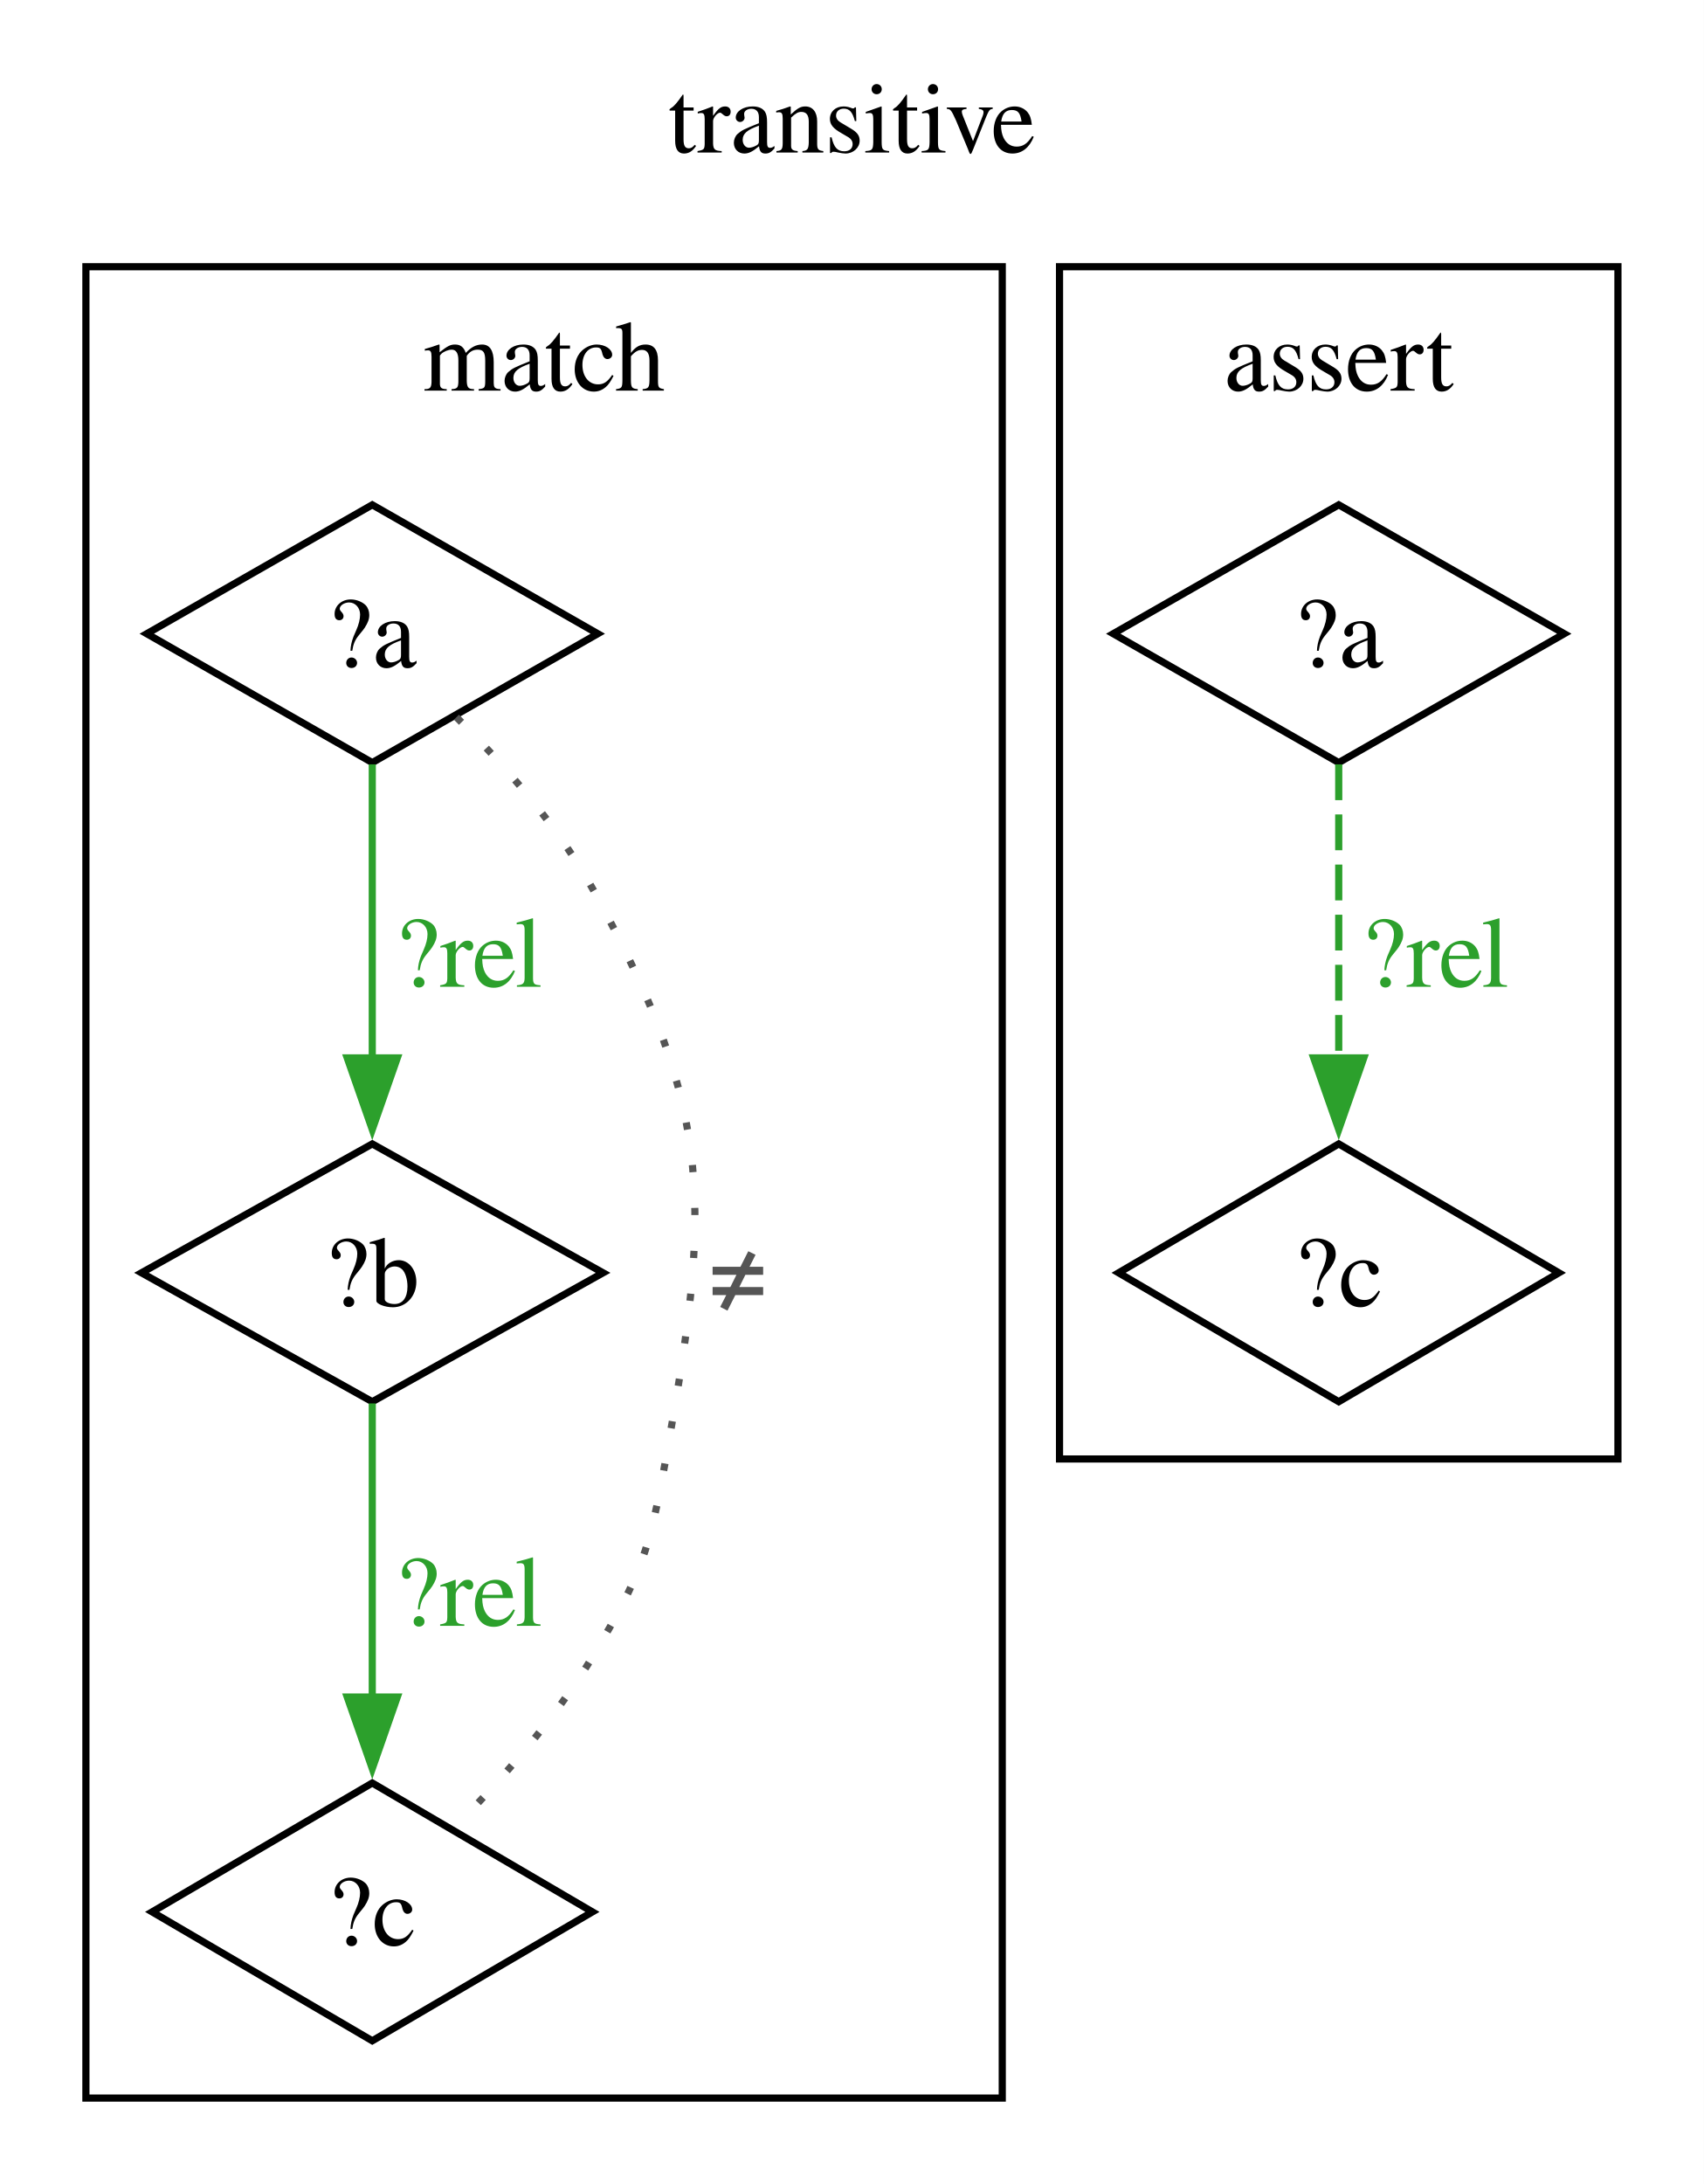
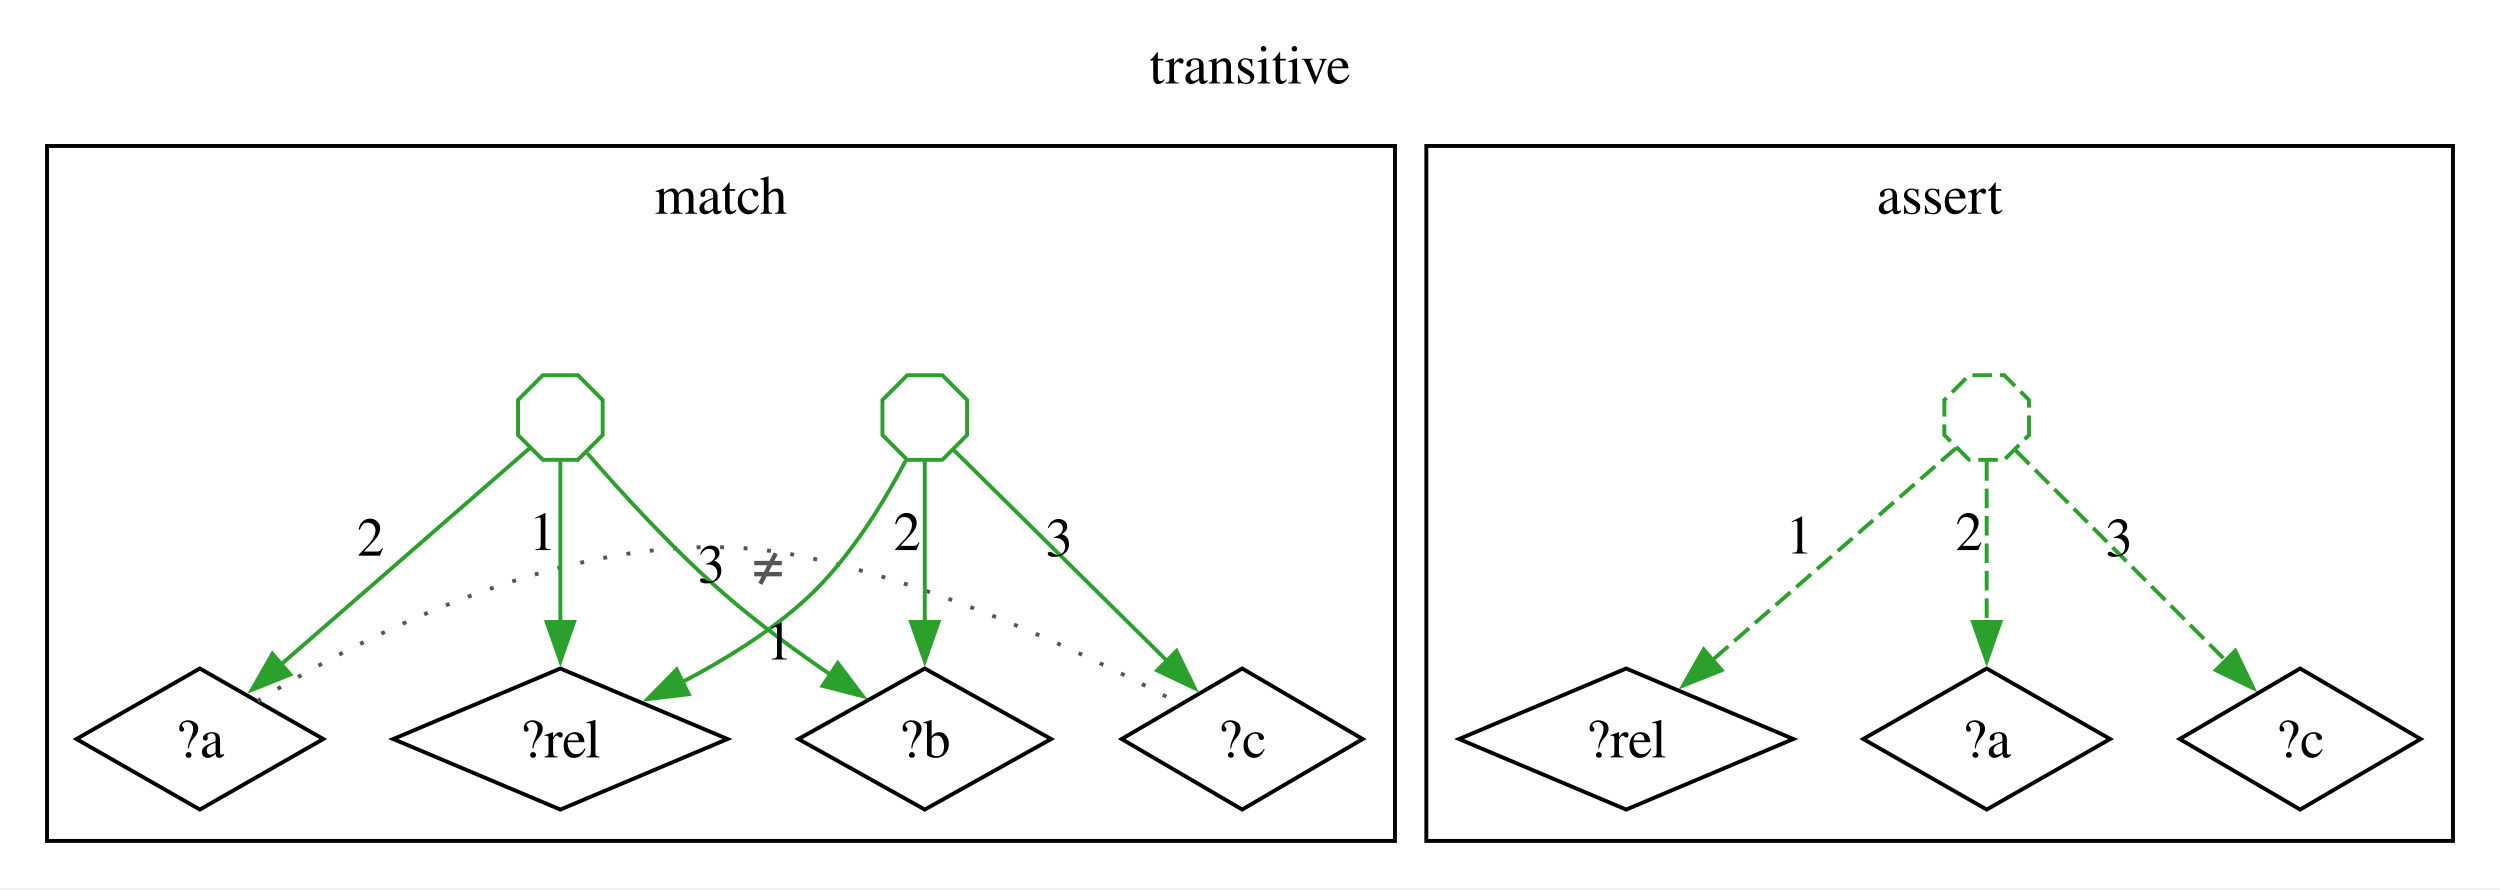
- <svg xmlns="http://www.w3.org/2000/svg" width="238pt" height="305pt" viewBox="0.00 0.00 238.00 305.00">
-   <g id="graph0" class="graph" transform="scale(1 1) rotate(0) translate(4 301)">
-     <polygon fill="white" stroke="none" points="-4,4 -4,-301 234,-301 234,4 -4,4" />
-     <text xml:space="preserve" text-anchor="middle" x="115" y="-279.7" font-family="Times,serif" font-size="14.00">transitive</text>
+ <svg xmlns="http://www.w3.org/2000/svg" width="638pt" height="227pt" viewBox="0.00 0.00 638.00 227.00">
+   <g id="graph0" class="graph" transform="scale(1 1) rotate(0) translate(4 222.6)">
+     <polygon fill="white" stroke="none" points="-4,4 -4,-222.6 634,-222.6 634,4 -4,4" />
+     <text xml:space="preserve" text-anchor="middle" x="315" y="-201.3" font-family="Times,serif" font-size="14.00">transitive</text>
    <g id="clust1" class="cluster">
-       <polygon fill="none" stroke="black" points="8,-8 8,-263.75 136,-263.75 136,-8 8,-8" />
-       <text xml:space="preserve" text-anchor="middle" x="72" y="-246.45" font-family="Times,serif" font-size="14.00">match</text>
+       <polygon fill="none" stroke="black" points="8,-8 8,-185.35 352,-185.35 352,-8 8,-8" />
+       <text xml:space="preserve" text-anchor="middle" x="180" y="-168.05" font-family="Times,serif" font-size="14.00">match</text>
    </g>
    <g id="clust2" class="cluster">
-       <polygon fill="none" stroke="black" points="144,-97.25 144,-263.75 222,-263.75 222,-97.25 144,-97.25" />
-       <text xml:space="preserve" text-anchor="middle" x="183" y="-246.45" font-family="Times,serif" font-size="14.00">assert</text>
+       <polygon fill="none" stroke="black" points="360,-8 360,-185.35 622,-185.35 622,-8 360,-8" />
+       <text xml:space="preserve" text-anchor="middle" x="491" y="-168.05" font-family="Times,serif" font-size="14.00">assert</text>
    </g>
    <g id="node1" class="node">
-       <polygon fill="none" stroke="black" points="48,-230.5 16.5,-212.5 48,-194.5 79.5,-212.5 48,-230.5" />
-       <text xml:space="preserve" text-anchor="middle" x="48" y="-207.82" font-family="Times,serif" font-size="14.00">?a</text>
+       <polygon fill="none" stroke="black" points="139,-52 96.34,-34 139,-16 181.66,-34 139,-52" />
+       <text xml:space="preserve" text-anchor="middle" x="139" y="-29.32" font-family="Times,serif" font-size="14.00">?rel</text>
    </g>
    <g id="node2" class="node">
-       <polygon fill="none" stroke="black" points="48,-141.25 15.76,-123.25 48,-105.25 80.24,-123.25 48,-141.25" />
-       <text xml:space="preserve" text-anchor="middle" x="48" y="-118.58" font-family="Times,serif" font-size="14.00">?b</text>
+       <polygon fill="none" stroke="black" points="47,-52 15.5,-34 47,-16 78.5,-34 47,-52" />
+       <text xml:space="preserve" text-anchor="middle" x="47" y="-29.32" font-family="Times,serif" font-size="14.00">?a</text>
+     </g>
+     <g id="node4" class="node">
+       <polygon fill="none" stroke="black" points="313,-52 282.25,-34 313,-16 343.75,-34 313,-52" />
+       <text xml:space="preserve" text-anchor="middle" x="313" y="-29.32" font-family="Times,serif" font-size="14.00">?c</text>
+     </g>
+     <g id="edge7" class="edge">
+       <path fill="none" stroke="#555555" stroke-dasharray="1,5" d="M61.71,-43.7C88.38,-60.13 146.71,-90.76 198,-81.15 235.11,-74.19 275.23,-54.71 296.89,-43.08" />
+       <text xml:space="preserve" text-anchor="middle" x="192" y="-73.95" font-family="Times,serif" font-size="14.00" fill="#555555">≠</text>
+     </g>
+     <g id="node3" class="node">
+       <polygon fill="none" stroke="black" points="232,-52 199.76,-34 232,-16 264.24,-34 232,-52" />
+       <text xml:space="preserve" text-anchor="middle" x="232" y="-29.32" font-family="Times,serif" font-size="14.00">?b</text>
+     </g>
+     <g id="node5" class="node">
+       <polygon fill="none" stroke="#2ca02c" points="149.8,-111.58 149.8,-120.52 143.47,-126.85 134.53,-126.85 128.2,-120.52 128.2,-111.58 134.53,-105.25 143.47,-105.25 149.8,-111.58" />
    </g>
    <g id="edge1" class="edge">
-       <path fill="none" stroke="#2ca02c" d="M48,-194.26C48,-182.51 48,-166.66 48,-153.02" />
-       <polygon fill="#2ca02c" stroke="#2ca02c" points="51.5,-153.26 48,-143.26 44.5,-153.26 51.5,-153.26" />
-       <text xml:space="preserve" text-anchor="middle" x="61.5" y="-163.2" font-family="Times,serif" font-size="14.00" fill="#2ca02c">?rel</text>
+       <path fill="none" stroke="#2ca02c" d="M139,-104.91C139,-94.59 139,-78.11 139,-63.74" />
+       <polygon fill="#2ca02c" stroke="#2ca02c" points="142.5,-63.87 139,-53.87 135.5,-63.87 142.5,-63.87" />
+       <text xml:space="preserve" text-anchor="middle" x="134.5" y="-82.23" font-family="Times,serif" font-size="14.00">1</text>
    </g>
-     <g id="node3" class="node">
-       <polygon fill="none" stroke="black" points="48,-52 17.25,-34 48,-16 78.75,-34 48,-52" />
-       <text xml:space="preserve" text-anchor="middle" x="48" y="-29.32" font-family="Times,serif" font-size="14.00">?c</text>
+     <g id="edge2" class="edge">
+       <path fill="none" stroke="#2ca02c" d="M131.16,-108.22C117.21,-96.09 87.7,-70.41 67.6,-52.92" />
+       <polygon fill="#2ca02c" stroke="#2ca02c" points="70.1,-50.46 60.26,-46.54 65.51,-55.74 70.1,-50.46" />
+       <text xml:space="preserve" text-anchor="middle" x="90.58" y="-80.79" font-family="Times,serif" font-size="14.00">2</text>
    </g>
    <g id="edge3" class="edge">
-       <path fill="none" stroke="#555555" stroke-dasharray="1,5" d="M59.76,-200.84C66.26,-194.36 74.01,-185.61 79,-176.5 96.04,-145.36 95.21,-132.2 89,-97.25 86.74,-84.55 85.61,-81.08 79,-70 73.67,-61.08 65.92,-52.33 59.51,-45.81" />
-       <text xml:space="preserve" text-anchor="middle" x="99.07" y="-118.58" font-family="Times,serif" font-size="14.00" fill="#555555">≠</text>
+       <path fill="none" stroke="#2ca02c" d="M145.87,-106.94C154.01,-97.54 168.22,-81.84 182,-70 190.09,-63.05 199.54,-56.16 208.04,-50.35" />
+       <polygon fill="#2ca02c" stroke="#2ca02c" points="209.79,-53.39 216.18,-44.93 205.91,-47.56 209.79,-53.39" />
+       <text xml:space="preserve" text-anchor="middle" x="177.55" y="-73.91" font-family="Times,serif" font-size="14.00">3</text>
    </g>
-     <g id="edge2" class="edge">
-       <path fill="none" stroke="#2ca02c" d="M48,-105.01C48,-93.26 48,-77.41 48,-63.77" />
-       <polygon fill="#2ca02c" stroke="#2ca02c" points="51.5,-64.01 48,-54.01 44.5,-64.01 51.5,-64.01" />
-       <text xml:space="preserve" text-anchor="middle" x="61.5" y="-73.95" font-family="Times,serif" font-size="14.00" fill="#2ca02c">?rel</text>
-     </g>
-     <g id="node4" class="node">
-       <polygon fill="none" stroke="black" points="183,-230.5 151.5,-212.5 183,-194.5 214.5,-212.5 183,-230.5" />
-       <text xml:space="preserve" text-anchor="middle" x="183" y="-207.82" font-family="Times,serif" font-size="14.00">?a</text>
-     </g>
-     <g id="node5" class="node">
-       <polygon fill="none" stroke="black" points="183,-141.25 152.25,-123.25 183,-105.25 213.75,-123.25 183,-141.25" />
-       <text xml:space="preserve" text-anchor="middle" x="183" y="-118.58" font-family="Times,serif" font-size="14.00">?c</text>
+     <g id="node6" class="node">
+       <polygon fill="none" stroke="#2ca02c" points="242.8,-111.58 242.8,-120.52 236.47,-126.85 227.53,-126.85 221.2,-120.52 221.2,-111.58 227.53,-105.25 236.47,-105.25 242.8,-111.58" />
    </g>
    <g id="edge4" class="edge">
-       <path fill="none" stroke="#2ca02c" stroke-dasharray="5,2" d="M183,-194.26C183,-182.51 183,-166.66 183,-153.02" />
-       <polygon fill="#2ca02c" stroke="#2ca02c" points="186.5,-153.26 183,-143.26 179.5,-153.26 186.5,-153.26" />
-       <text xml:space="preserve" text-anchor="middle" x="196.5" y="-163.2" font-family="Times,serif" font-size="14.00" fill="#2ca02c">?rel</text>
+       <path fill="none" stroke="#2ca02c" d="M227.17,-105.1C222.01,-95.24 213.05,-80.2 202,-70 192.66,-61.38 180.82,-54.1 169.93,-48.44" />
+       <polygon fill="#2ca02c" stroke="#2ca02c" points="171.77,-45.44 161.25,-44.19 168.69,-51.73 171.77,-45.44" />
+       <text xml:space="preserve" text-anchor="middle" x="194.81" y="-54.31" font-family="Times,serif" font-size="14.00">1</text>
+     </g>
+     <g id="edge5" class="edge">
+       <path fill="none" stroke="#2ca02c" d="M232,-104.91C232,-94.59 232,-78.11 232,-63.74" />
+       <polygon fill="#2ca02c" stroke="#2ca02c" points="235.5,-63.87 232,-53.87 228.5,-63.87 235.5,-63.87" />
+       <text xml:space="preserve" text-anchor="middle" x="227.5" y="-82.23" font-family="Times,serif" font-size="14.00">2</text>
+     </g>
+     <g id="edge6" class="edge">
+       <path fill="none" stroke="#2ca02c" d="M239.48,-107.66C251.79,-95.49 276.72,-70.85 294.12,-53.66" />
+       <polygon fill="#2ca02c" stroke="#2ca02c" points="296.24,-56.48 300.89,-46.96 291.32,-51.5 296.24,-56.48" />
+       <text xml:space="preserve" text-anchor="middle" x="266.28" y="-80.68" font-family="Times,serif" font-size="14.00">3</text>
+     </g>
+     <g id="node7" class="node">
+       <polygon fill="none" stroke="black" points="411,-52 368.34,-34 411,-16 453.66,-34 411,-52" />
+       <text xml:space="preserve" text-anchor="middle" x="411" y="-29.32" font-family="Times,serif" font-size="14.00">?rel</text>
+     </g>
+     <g id="node8" class="node">
+       <polygon fill="none" stroke="black" points="503,-52 471.5,-34 503,-16 534.5,-34 503,-52" />
+       <text xml:space="preserve" text-anchor="middle" x="503" y="-29.32" font-family="Times,serif" font-size="14.00">?a</text>
+     </g>
+     <g id="node9" class="node">
+       <polygon fill="none" stroke="black" points="583,-52 552.25,-34 583,-16 613.75,-34 583,-52" />
+       <text xml:space="preserve" text-anchor="middle" x="583" y="-29.32" font-family="Times,serif" font-size="14.00">?c</text>
+     </g>
+     <g id="node10" class="node">
+       <polygon fill="none" stroke="#2ca02c" stroke-dasharray="5,2" points="513.8,-111.58 513.8,-120.52 507.47,-126.85 498.53,-126.85 492.2,-120.52 492.2,-111.58 498.53,-105.25 507.47,-105.25 513.8,-111.58" />
+     </g>
+     <g id="edge8" class="edge">
+       <path fill="none" stroke="#2ca02c" stroke-dasharray="5,2" d="M495.16,-108.22C481.52,-96.36 452.96,-71.51 432.92,-54.07" />
+       <polygon fill="#2ca02c" stroke="#2ca02c" points="435.37,-51.57 425.53,-47.64 430.78,-56.85 435.37,-51.57" />
+       <text xml:space="preserve" text-anchor="middle" x="455.22" y="-81.34" font-family="Times,serif" font-size="14.00">1</text>
+     </g>
+     <g id="edge9" class="edge">
+       <path fill="none" stroke="#2ca02c" stroke-dasharray="5,2" d="M503,-104.91C503,-94.59 503,-78.11 503,-63.74" />
+       <polygon fill="#2ca02c" stroke="#2ca02c" points="506.5,-63.87 503,-53.87 499.5,-63.87 506.5,-63.87" />
+       <text xml:space="preserve" text-anchor="middle" x="498.5" y="-82.23" font-family="Times,serif" font-size="14.00">2</text>
+     </g>
+     <g id="edge10" class="edge">
+       <path fill="none" stroke="#2ca02c" stroke-dasharray="5,2" d="M510.38,-107.66C522.55,-95.49 547.17,-70.85 564.36,-53.66" />
+       <polygon fill="#2ca02c" stroke="#2ca02c" points="566.44,-56.52 571.04,-46.97 561.49,-51.57 566.44,-56.52" />
+       <text xml:space="preserve" text-anchor="middle" x="536.8" y="-80.68" font-family="Times,serif" font-size="14.00">3</text>
    </g>
  </g>
</svg>
